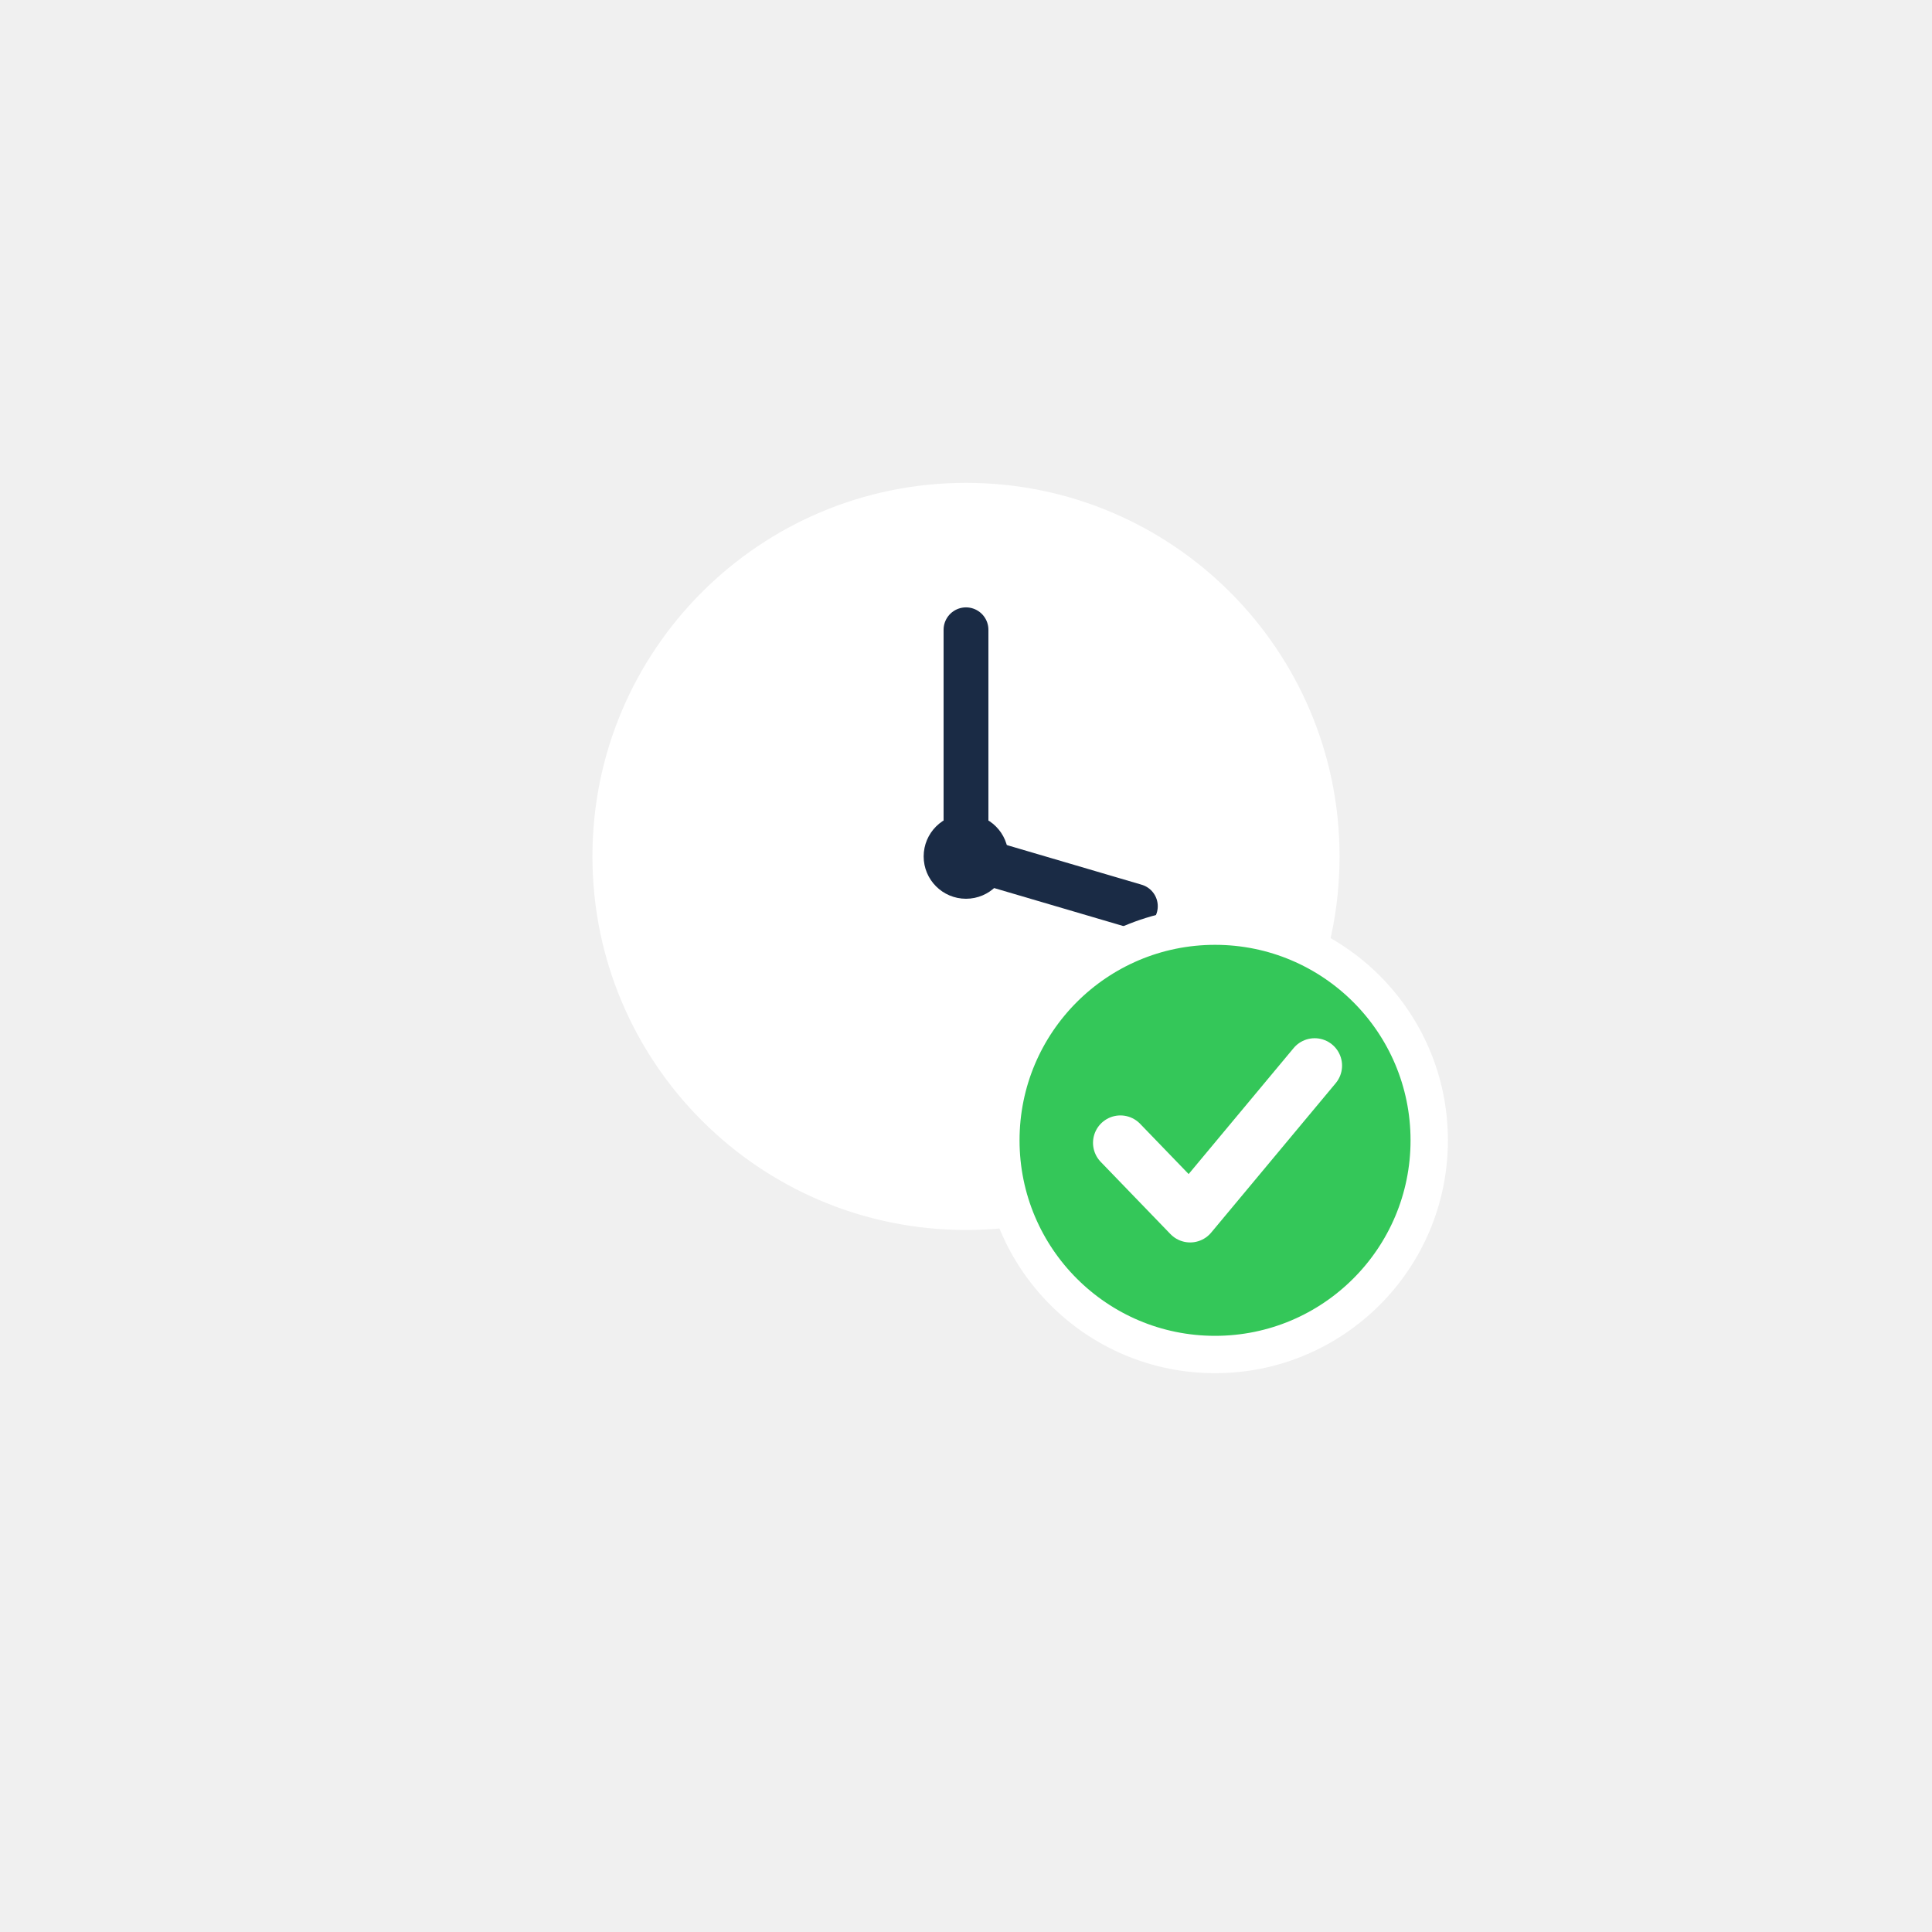
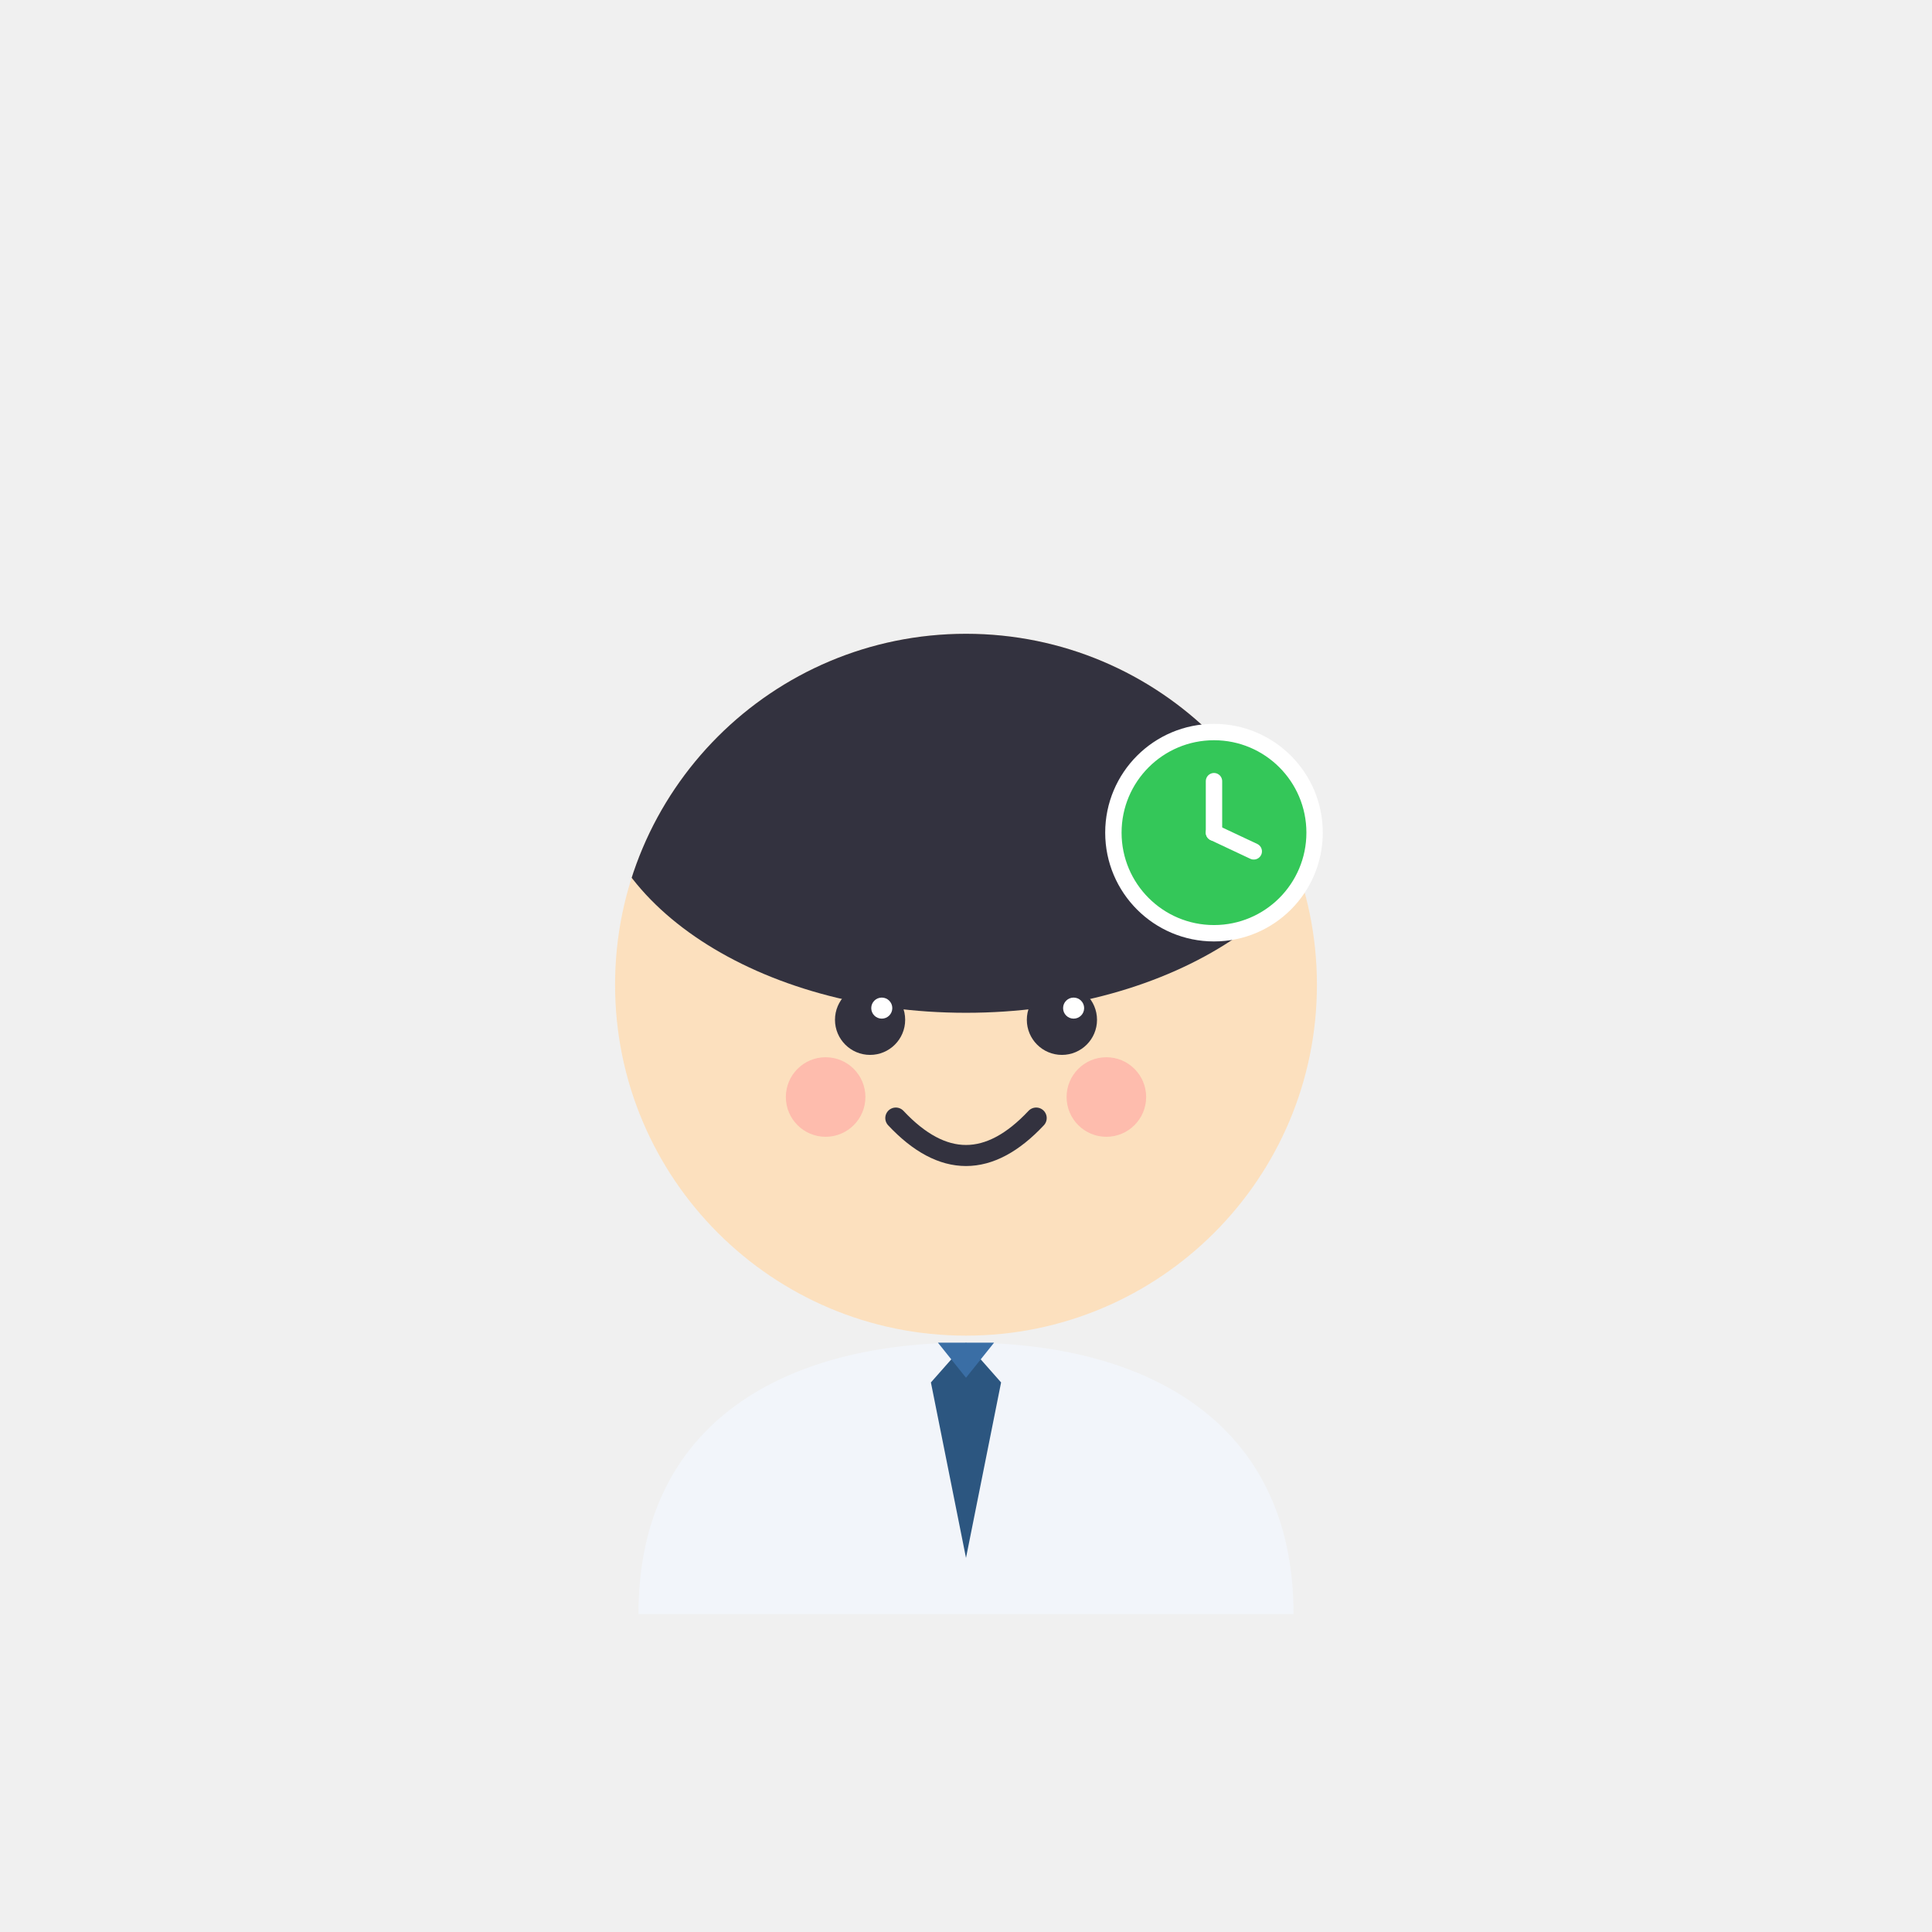
<svg xmlns="http://www.w3.org/2000/svg" width="1024" height="1024" viewBox="0 0 1024 1024">
-   <g transform="translate(512,512) scale(0.66) translate(-512,-560)">
-     <circle cx="512" cy="472" r="300" fill="#FFFFFF" />
-     <g stroke="#1A2B45" stroke-linecap="round" fill="none">
-       <line x1="512" y1="472" x2="512" y2="290" stroke-width="36" />
-       <line x1="512" y1="472" x2="648" y2="512" stroke-width="36" />
+   <defs>
+     <clipPath id="head2">
+       <circle cx="512" cy="486" r="300" />
+     </clipPath>
+   </defs>
+   <g transform="translate(512,512) scale(0.62) translate(-512,-470)">
+     <path d="M232 1024 C232 858 360 792 512 792 C664 792 792 858 792 1024 Z" fill="#F2F5FA" />
+     <path d="M512 792 l-30 34 30 150 30 -150 Z" fill="#2C5680" />
+     <path d="M488 792 h48 l-24 30 Z" fill="#3A6EA5" />
+     <g clip-path="url(#head2)">
+       <circle cx="512" cy="486" r="300" fill="#FCE0BE" />
+       <ellipse cx="512" cy="300" rx="320" ry="210" fill="#33323F" />
    </g>
-     <circle cx="512" cy="472" r="34" fill="#1A2B45" />
-     <circle cx="712" cy="700" r="172" fill="#34C759" stroke="#FFFFFF" stroke-width="30" />
-     <path d="M636 702 L692 760 L792 640" fill="none" stroke="#FFFFFF" stroke-width="44" stroke-linecap="round" stroke-linejoin="round" />
+     <path d="M398 452 q40 -22 86 -4" stroke="#33323F" stroke-width="18" stroke-linecap="round" fill="none" />
+     <path d="M540 448 q46 -18 86 4" stroke="#33323F" stroke-width="18" stroke-linecap="round" fill="none" />
+     <circle cx="430" cy="516" r="30" fill="#33323F" />
+     <circle cx="594" cy="516" r="30" fill="#33323F" />
+     <circle cx="440" cy="506" r="9" fill="#FFFFFF" />
+     <circle cx="604" cy="506" r="9" fill="#FFFFFF" />
+     <circle cx="392" cy="582" r="34" fill="#FF9E9E" opacity="0.55" />
+     <circle cx="632" cy="582" r="34" fill="#FF9E9E" opacity="0.55" />
+     <path d="M452 600 q60 64 120 0" stroke="#33323F" stroke-width="18" stroke-linecap="round" fill="none" />
+     <circle cx="724" cy="356" r="86" fill="#34C759" stroke="#FFFFFF" stroke-width="14" />
+     <g stroke="#FFFFFF" stroke-width="14" stroke-linecap="round">
+       <line x1="724" y1="356" x2="724" y2="312" />
+       <line x1="724" y1="356" x2="758" y2="372" />
+     </g>
  </g>
</svg>
